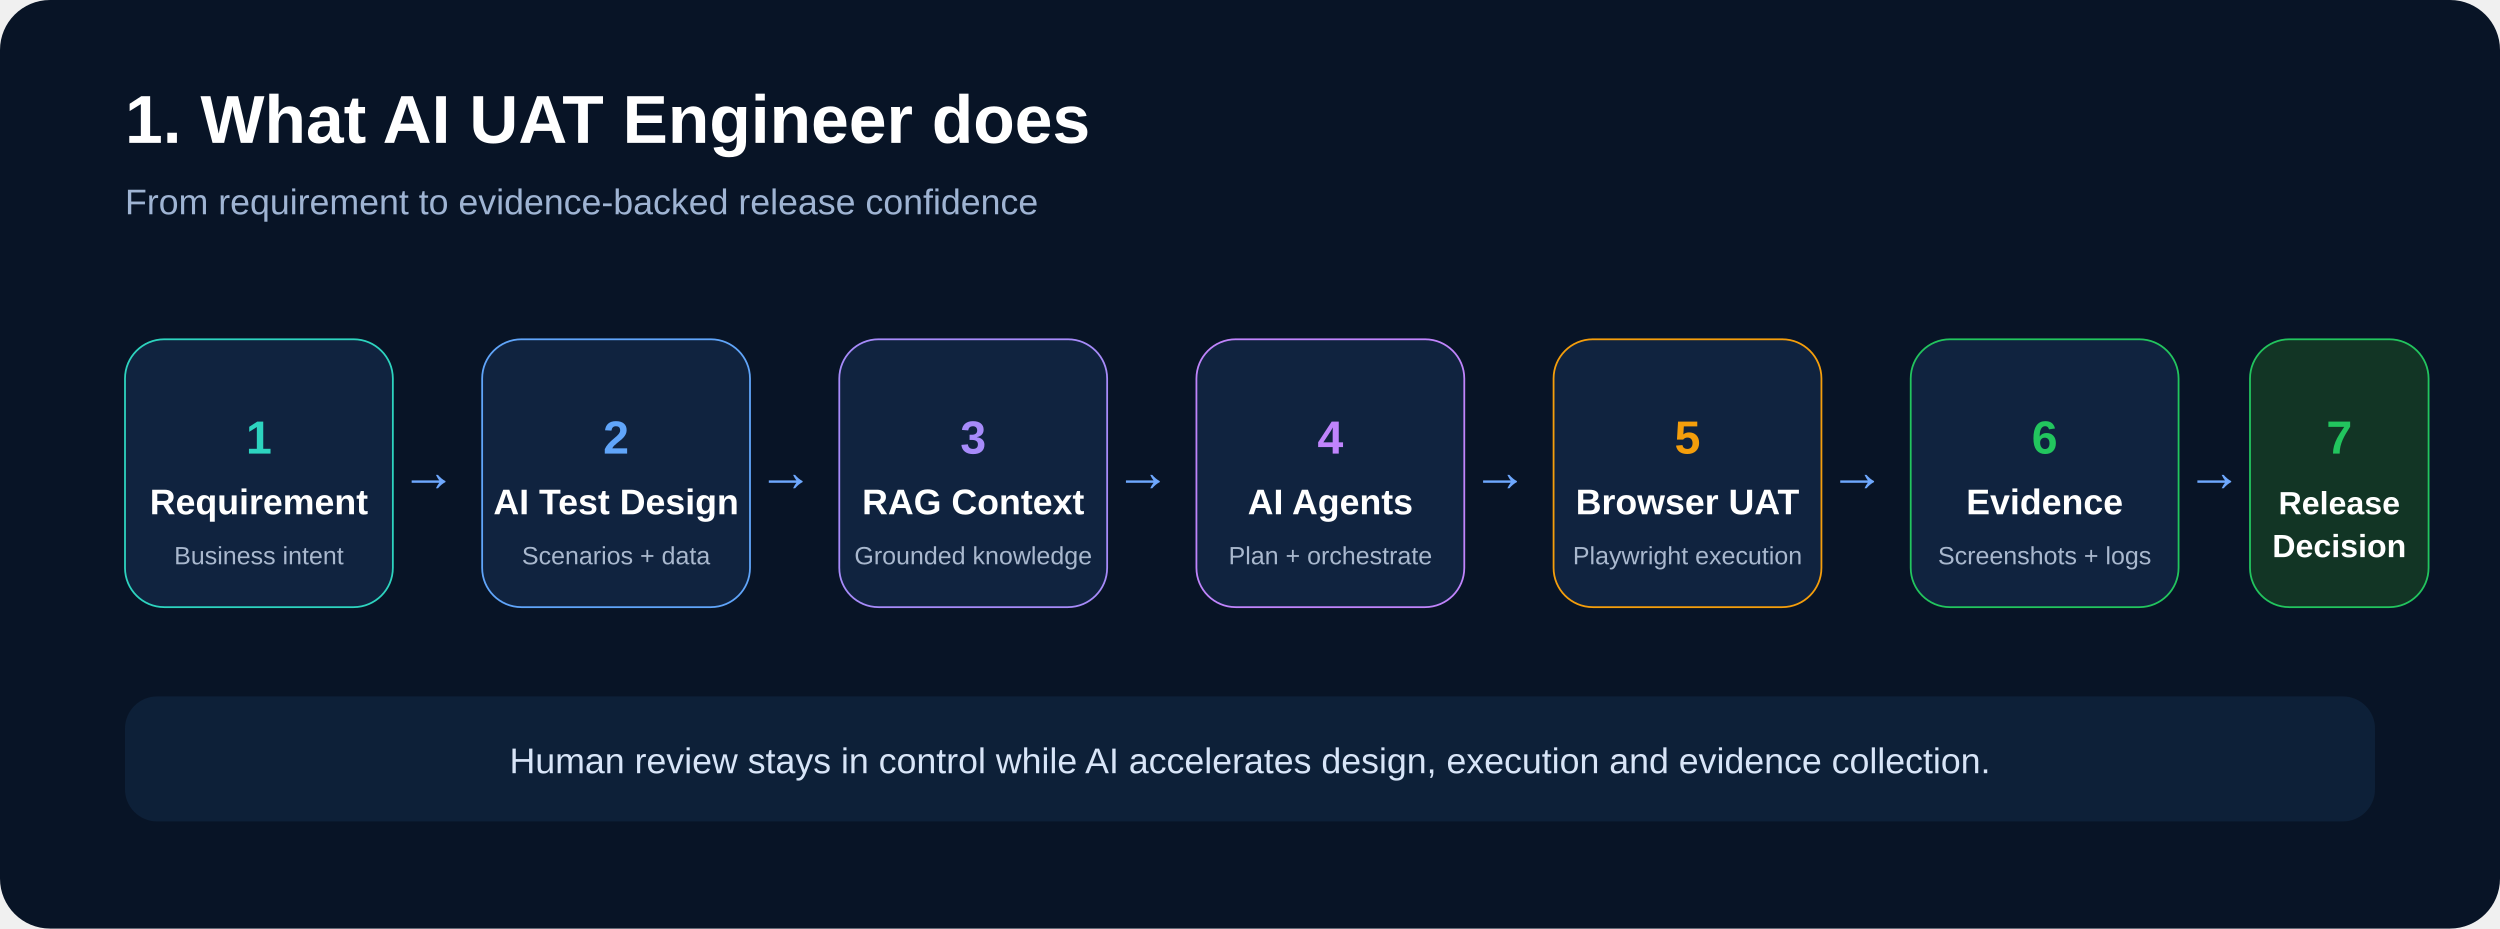
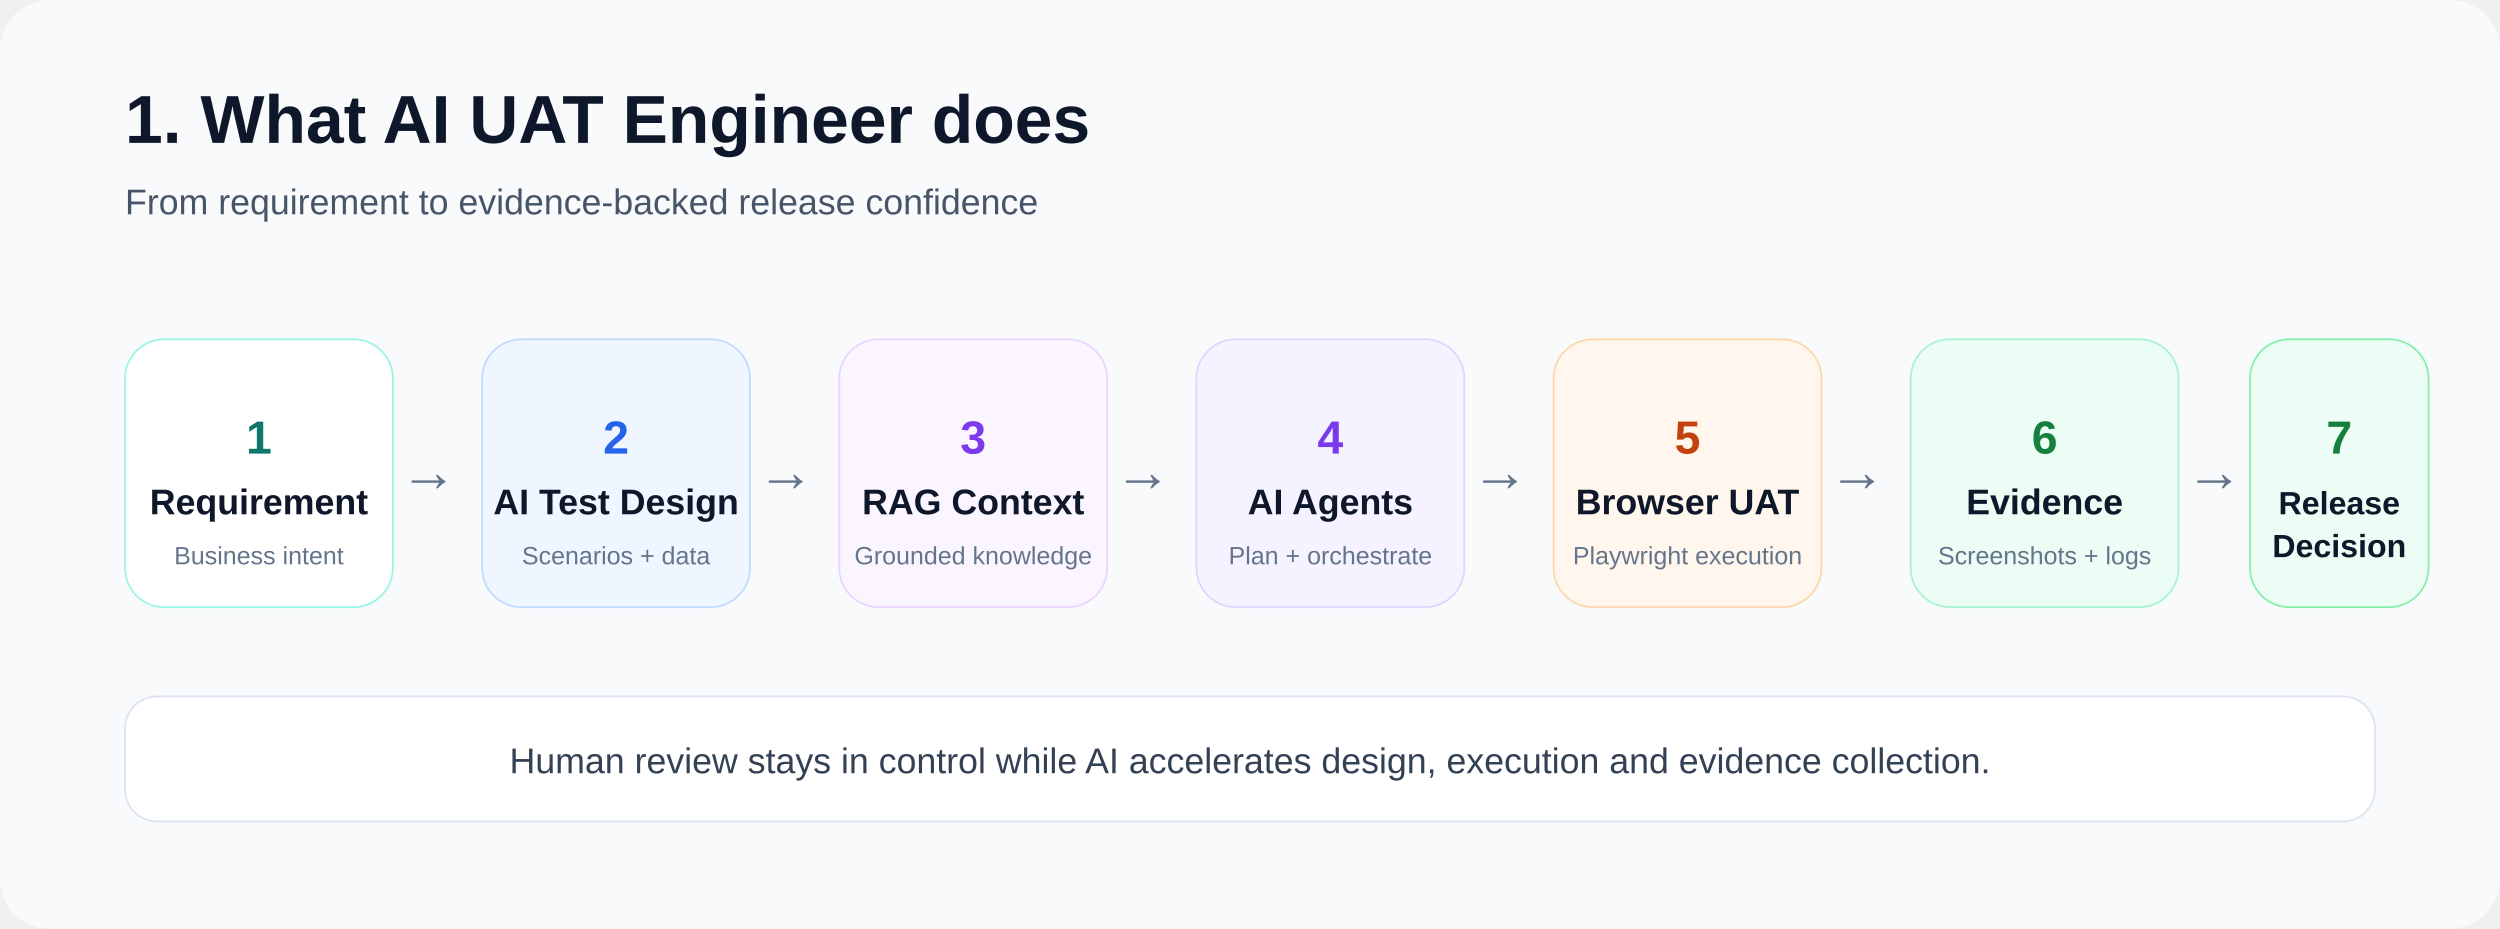
<svg xmlns="http://www.w3.org/2000/svg" width="1400" height="520" viewBox="0 0 1400 520">
-   <rect width="1400" height="520" rx="28" fill="#081426" />
-   <text x="70" y="80" fill="#ffffff" font-family="Arial,sans-serif" font-size="38" font-weight="700">1. What AI UAT Engineer does</text>
-   <text x="70" y="120" fill="#9fb4d3" font-family="Arial,sans-serif" font-size="20">From requirement to evidence-backed release confidence</text>
+   <rect width="1400" height="520" rx="28" fill="#f8fafc" />
+   <text x="70" y="80" fill="#0f172a" font-family="Arial,sans-serif" font-size="38" font-weight="700">1. What AI UAT Engineer does</text>
+   <text x="70" y="120" fill="#475569" font-family="Arial,sans-serif" font-size="20">From requirement to evidence-backed release confidence</text>
  <g font-family="Arial,sans-serif" text-anchor="middle">
    <g transform="translate(70 190)">
-       <rect width="150" height="150" rx="22" fill="#10233f" stroke="#2dd4bf" />
-       <text x="75" y="64" fill="#2dd4bf" font-size="26" font-weight="700">1</text>
-       <text x="75" y="98" fill="#fff" font-size="20" font-weight="700">Requirement</text>
-       <text x="75" y="126" fill="#a9b8ce" font-size="14">Business intent</text>
+       <rect width="150" height="150" rx="22" fill="#ffffff" stroke="#99f6e4" />
+       <text x="75" y="64" fill="#0f766e" font-size="26" font-weight="700">1</text>
+       <text x="75" y="98" fill="#0f172a" font-size="20" font-weight="700">Requirement</text>
+       <text x="75" y="126" fill="#64748b" font-size="14">Business intent</text>
    </g>
-     <text x="240" y="275" fill="#6ea8fe" font-size="32">→</text>
+     <text x="240" y="275" fill="#64748b" font-size="32">→</text>
    <g transform="translate(270 190)">
-       <rect width="150" height="150" rx="22" fill="#10233f" stroke="#60a5fa" />
-       <text x="75" y="64" fill="#60a5fa" font-size="26" font-weight="700">2</text>
-       <text x="75" y="98" fill="#fff" font-size="20" font-weight="700">AI Test Design</text>
-       <text x="75" y="126" fill="#a9b8ce" font-size="14">Scenarios + data</text>
+       <rect width="150" height="150" rx="22" fill="#eff6ff" stroke="#bfdbfe" />
+       <text x="75" y="64" fill="#2563eb" font-size="26" font-weight="700">2</text>
+       <text x="75" y="98" fill="#0f172a" font-size="20" font-weight="700">AI Test Design</text>
+       <text x="75" y="126" fill="#64748b" font-size="14">Scenarios + data</text>
    </g>
-     <text x="440" y="275" fill="#6ea8fe" font-size="32">→</text>
+     <text x="440" y="275" fill="#64748b" font-size="32">→</text>
    <g transform="translate(470 190)">
-       <rect width="150" height="150" rx="22" fill="#10233f" stroke="#a78bfa" />
-       <text x="75" y="64" fill="#a78bfa" font-size="26" font-weight="700">3</text>
-       <text x="75" y="98" fill="#fff" font-size="20" font-weight="700">RAG Context</text>
-       <text x="75" y="126" fill="#a9b8ce" font-size="14">Grounded knowledge</text>
+       <rect width="150" height="150" rx="22" fill="#faf5ff" stroke="#e9d5ff" />
+       <text x="75" y="64" fill="#7c3aed" font-size="26" font-weight="700">3</text>
+       <text x="75" y="98" fill="#0f172a" font-size="20" font-weight="700">RAG Context</text>
+       <text x="75" y="126" fill="#64748b" font-size="14">Grounded knowledge</text>
    </g>
-     <text x="640" y="275" fill="#6ea8fe" font-size="32">→</text>
+     <text x="640" y="275" fill="#64748b" font-size="32">→</text>
    <g transform="translate(670 190)">
-       <rect width="150" height="150" rx="22" fill="#10233f" stroke="#c084fc" />
-       <text x="75" y="64" fill="#c084fc" font-size="26" font-weight="700">4</text>
-       <text x="75" y="98" fill="#fff" font-size="20" font-weight="700">AI Agents</text>
-       <text x="75" y="126" fill="#a9b8ce" font-size="14">Plan + orchestrate</text>
+       <rect width="150" height="150" rx="22" fill="#f5f3ff" stroke="#ddd6fe" />
+       <text x="75" y="64" fill="#7c3aed" font-size="26" font-weight="700">4</text>
+       <text x="75" y="98" fill="#0f172a" font-size="20" font-weight="700">AI Agents</text>
+       <text x="75" y="126" fill="#64748b" font-size="14">Plan + orchestrate</text>
    </g>
-     <text x="840" y="275" fill="#6ea8fe" font-size="32">→</text>
+     <text x="840" y="275" fill="#64748b" font-size="32">→</text>
    <g transform="translate(870 190)">
-       <rect width="150" height="150" rx="22" fill="#10233f" stroke="#f59e0b" />
-       <text x="75" y="64" fill="#f59e0b" font-size="26" font-weight="700">5</text>
-       <text x="75" y="98" fill="#fff" font-size="20" font-weight="700">Browser UAT</text>
-       <text x="75" y="126" fill="#a9b8ce" font-size="14">Playwright execution</text>
+       <rect width="150" height="150" rx="22" fill="#fff7ed" stroke="#fed7aa" />
+       <text x="75" y="64" fill="#c2410c" font-size="26" font-weight="700">5</text>
+       <text x="75" y="98" fill="#0f172a" font-size="20" font-weight="700">Browser UAT</text>
+       <text x="75" y="126" fill="#64748b" font-size="14">Playwright execution</text>
    </g>
-     <text x="1040" y="275" fill="#6ea8fe" font-size="32">→</text>
+     <text x="1040" y="275" fill="#64748b" font-size="32">→</text>
    <g transform="translate(1070 190)">
-       <rect width="150" height="150" rx="22" fill="#10233f" stroke="#22c55e" />
-       <text x="75" y="64" fill="#22c55e" font-size="26" font-weight="700">6</text>
-       <text x="75" y="98" fill="#fff" font-size="20" font-weight="700">Evidence</text>
-       <text x="75" y="126" fill="#a9b8ce" font-size="14">Screenshots + logs</text>
+       <rect width="150" height="150" rx="22" fill="#ecfdf5" stroke="#a7f3d0" />
+       <text x="75" y="64" fill="#15803d" font-size="26" font-weight="700">6</text>
+       <text x="75" y="98" fill="#0f172a" font-size="20" font-weight="700">Evidence</text>
+       <text x="75" y="126" fill="#64748b" font-size="14">Screenshots + logs</text>
    </g>
-     <text x="1240" y="275" fill="#6ea8fe" font-size="32">→</text>
+     <text x="1240" y="275" fill="#64748b" font-size="32">→</text>
    <g transform="translate(1260 190)">
-       <rect width="100" height="150" rx="22" fill="#123525" stroke="#22c55e" />
-       <text x="50" y="64" fill="#22c55e" font-size="26" font-weight="700">7</text>
-       <text x="50" y="98" fill="#fff" font-size="18" font-weight="700">Release</text>
-       <text x="50" y="122" fill="#fff" font-size="18" font-weight="700">Decision</text>
+       <rect width="100" height="150" rx="22" fill="#ecfdf5" stroke="#86efac" />
+       <text x="50" y="64" fill="#15803d" font-size="26" font-weight="700">7</text>
+       <text x="50" y="98" fill="#0f172a" font-size="18" font-weight="700">Release</text>
+       <text x="50" y="122" fill="#0f172a" font-size="18" font-weight="700">Decision</text>
    </g>
  </g>
-   <rect x="70" y="390" width="1260" height="70" rx="18" fill="#0d2038" />
-   <text x="700" y="433" text-anchor="middle" fill="#d8e5f8" font-family="Arial,sans-serif" font-size="20">Human review stays in control while AI accelerates design, execution and evidence collection.</text>
+   <rect x="70" y="390" width="1260" height="70" rx="18" fill="#ffffff" stroke="#dbe4ef" />
+   <text x="700" y="433" text-anchor="middle" fill="#334155" font-family="Arial,sans-serif" font-size="20">Human review stays in control while AI accelerates design, execution and evidence collection.</text>
</svg>
